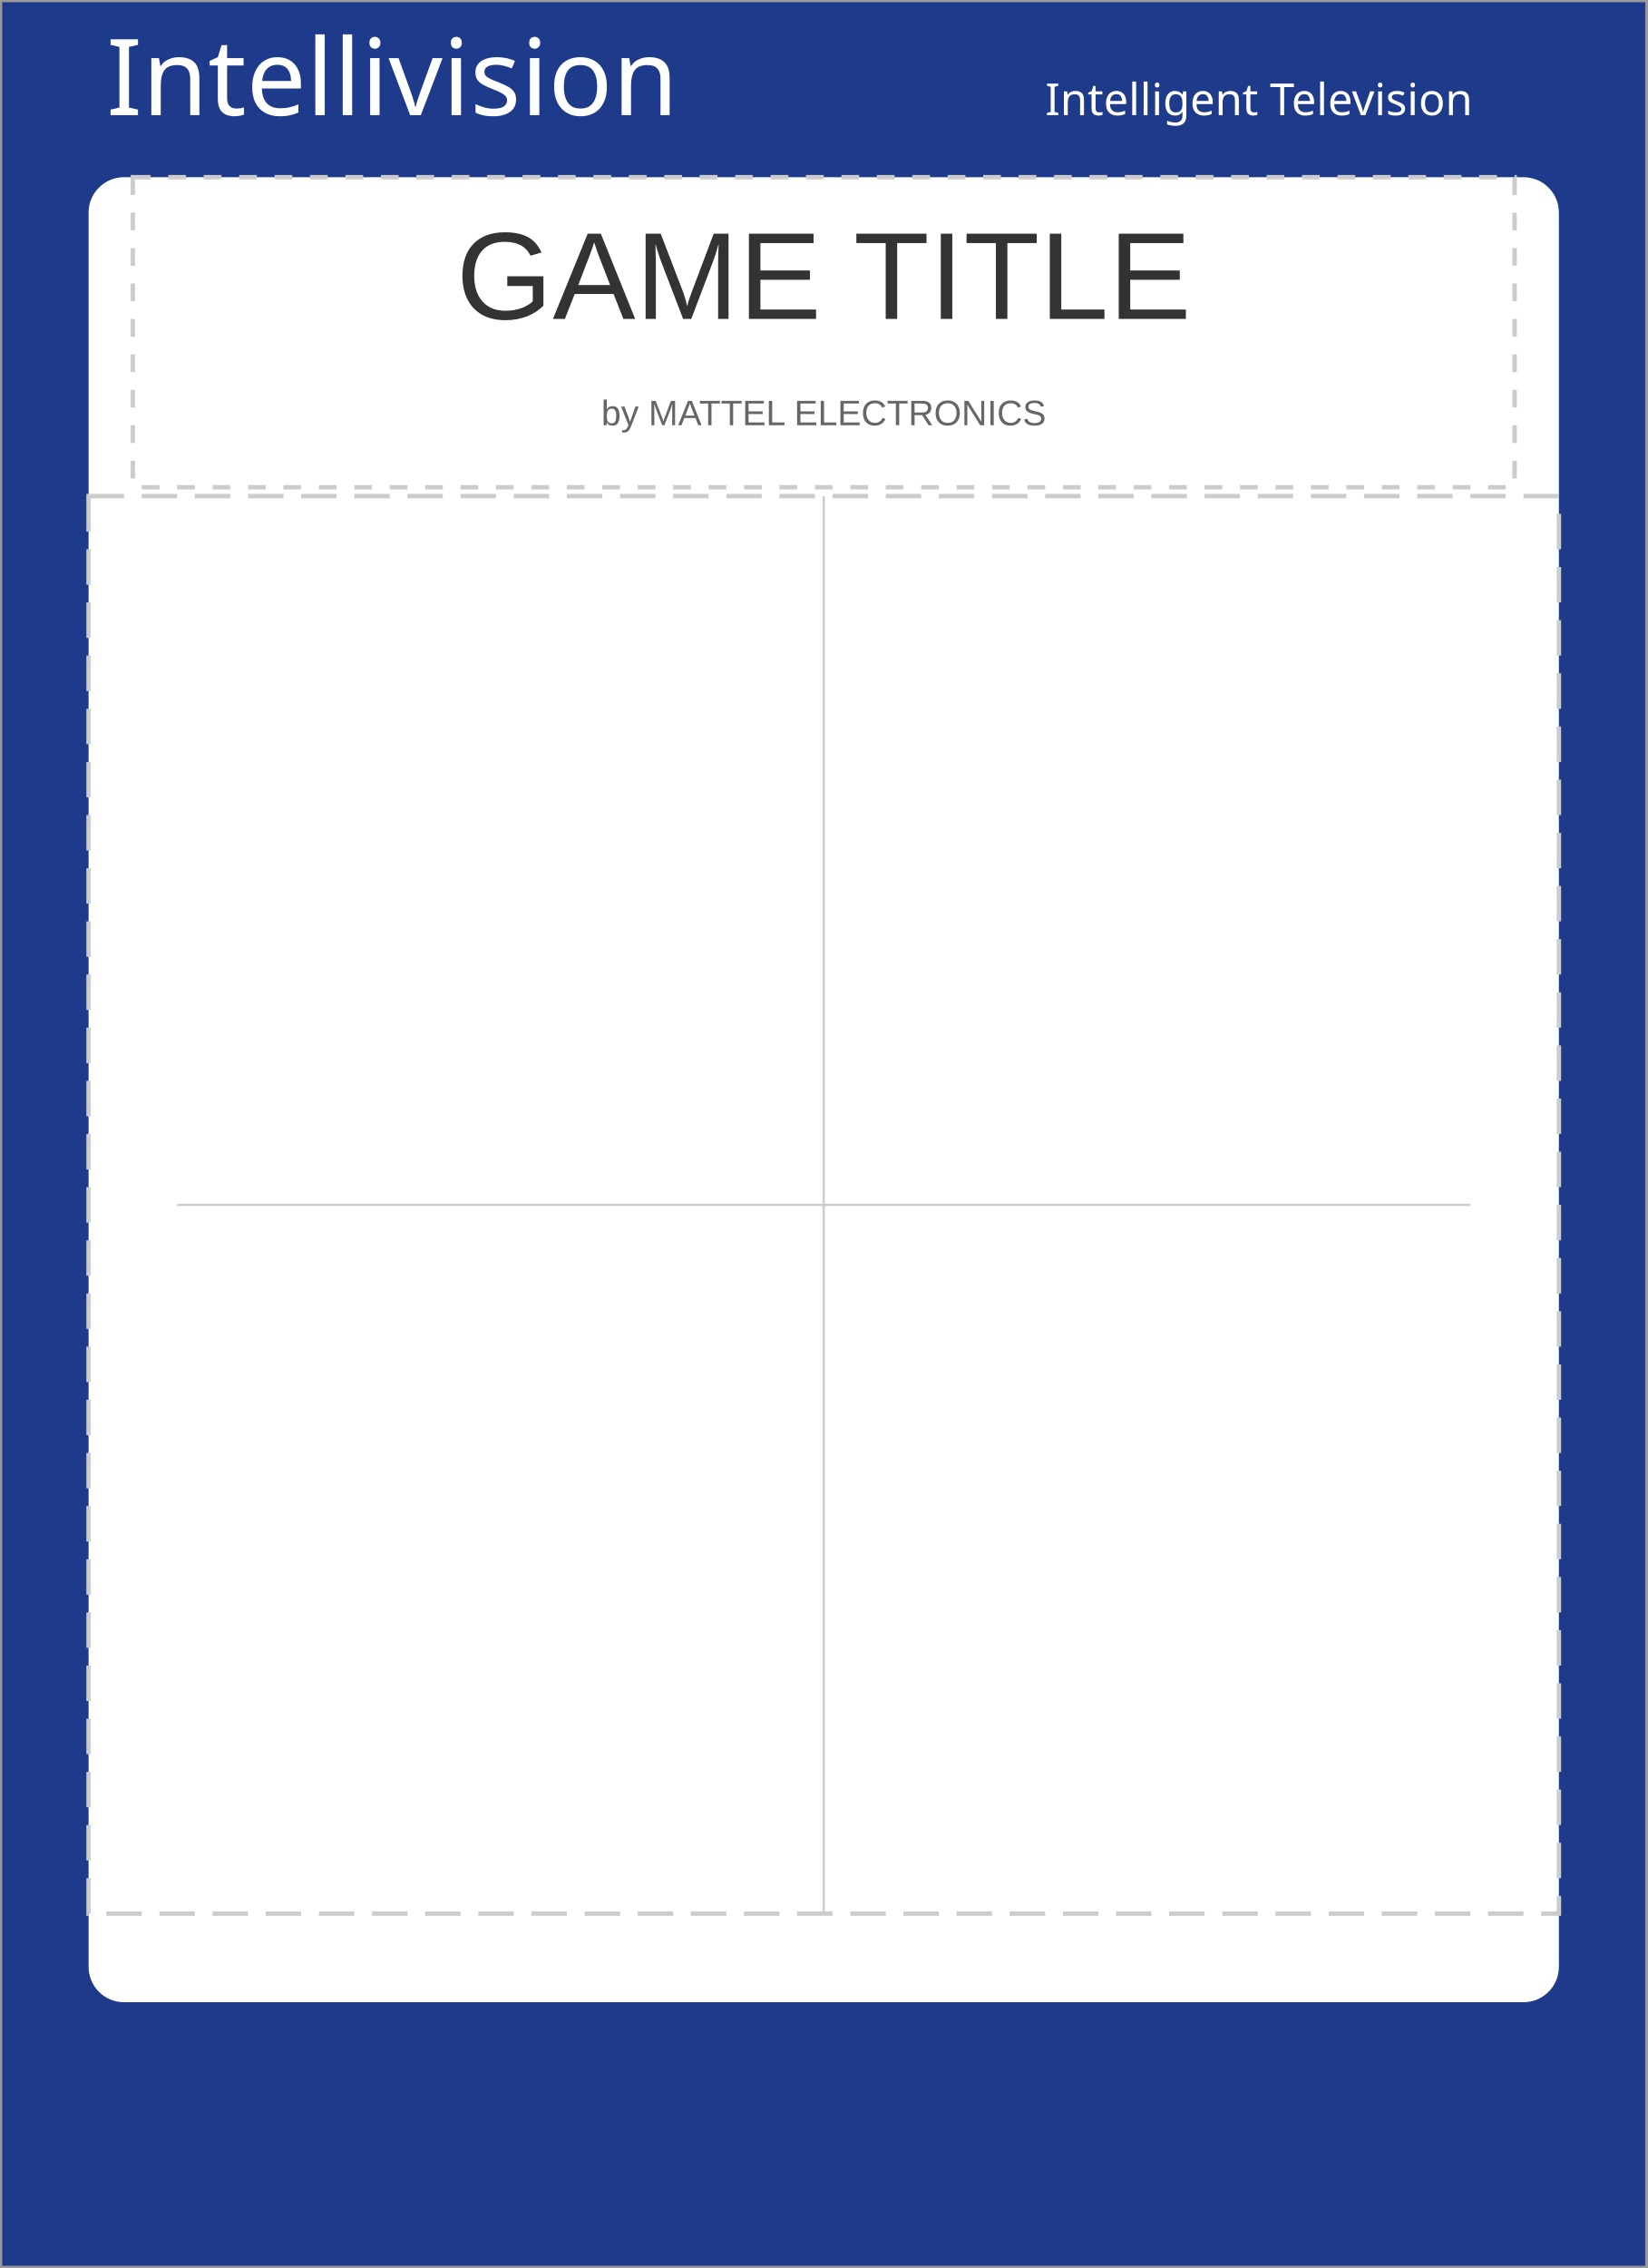
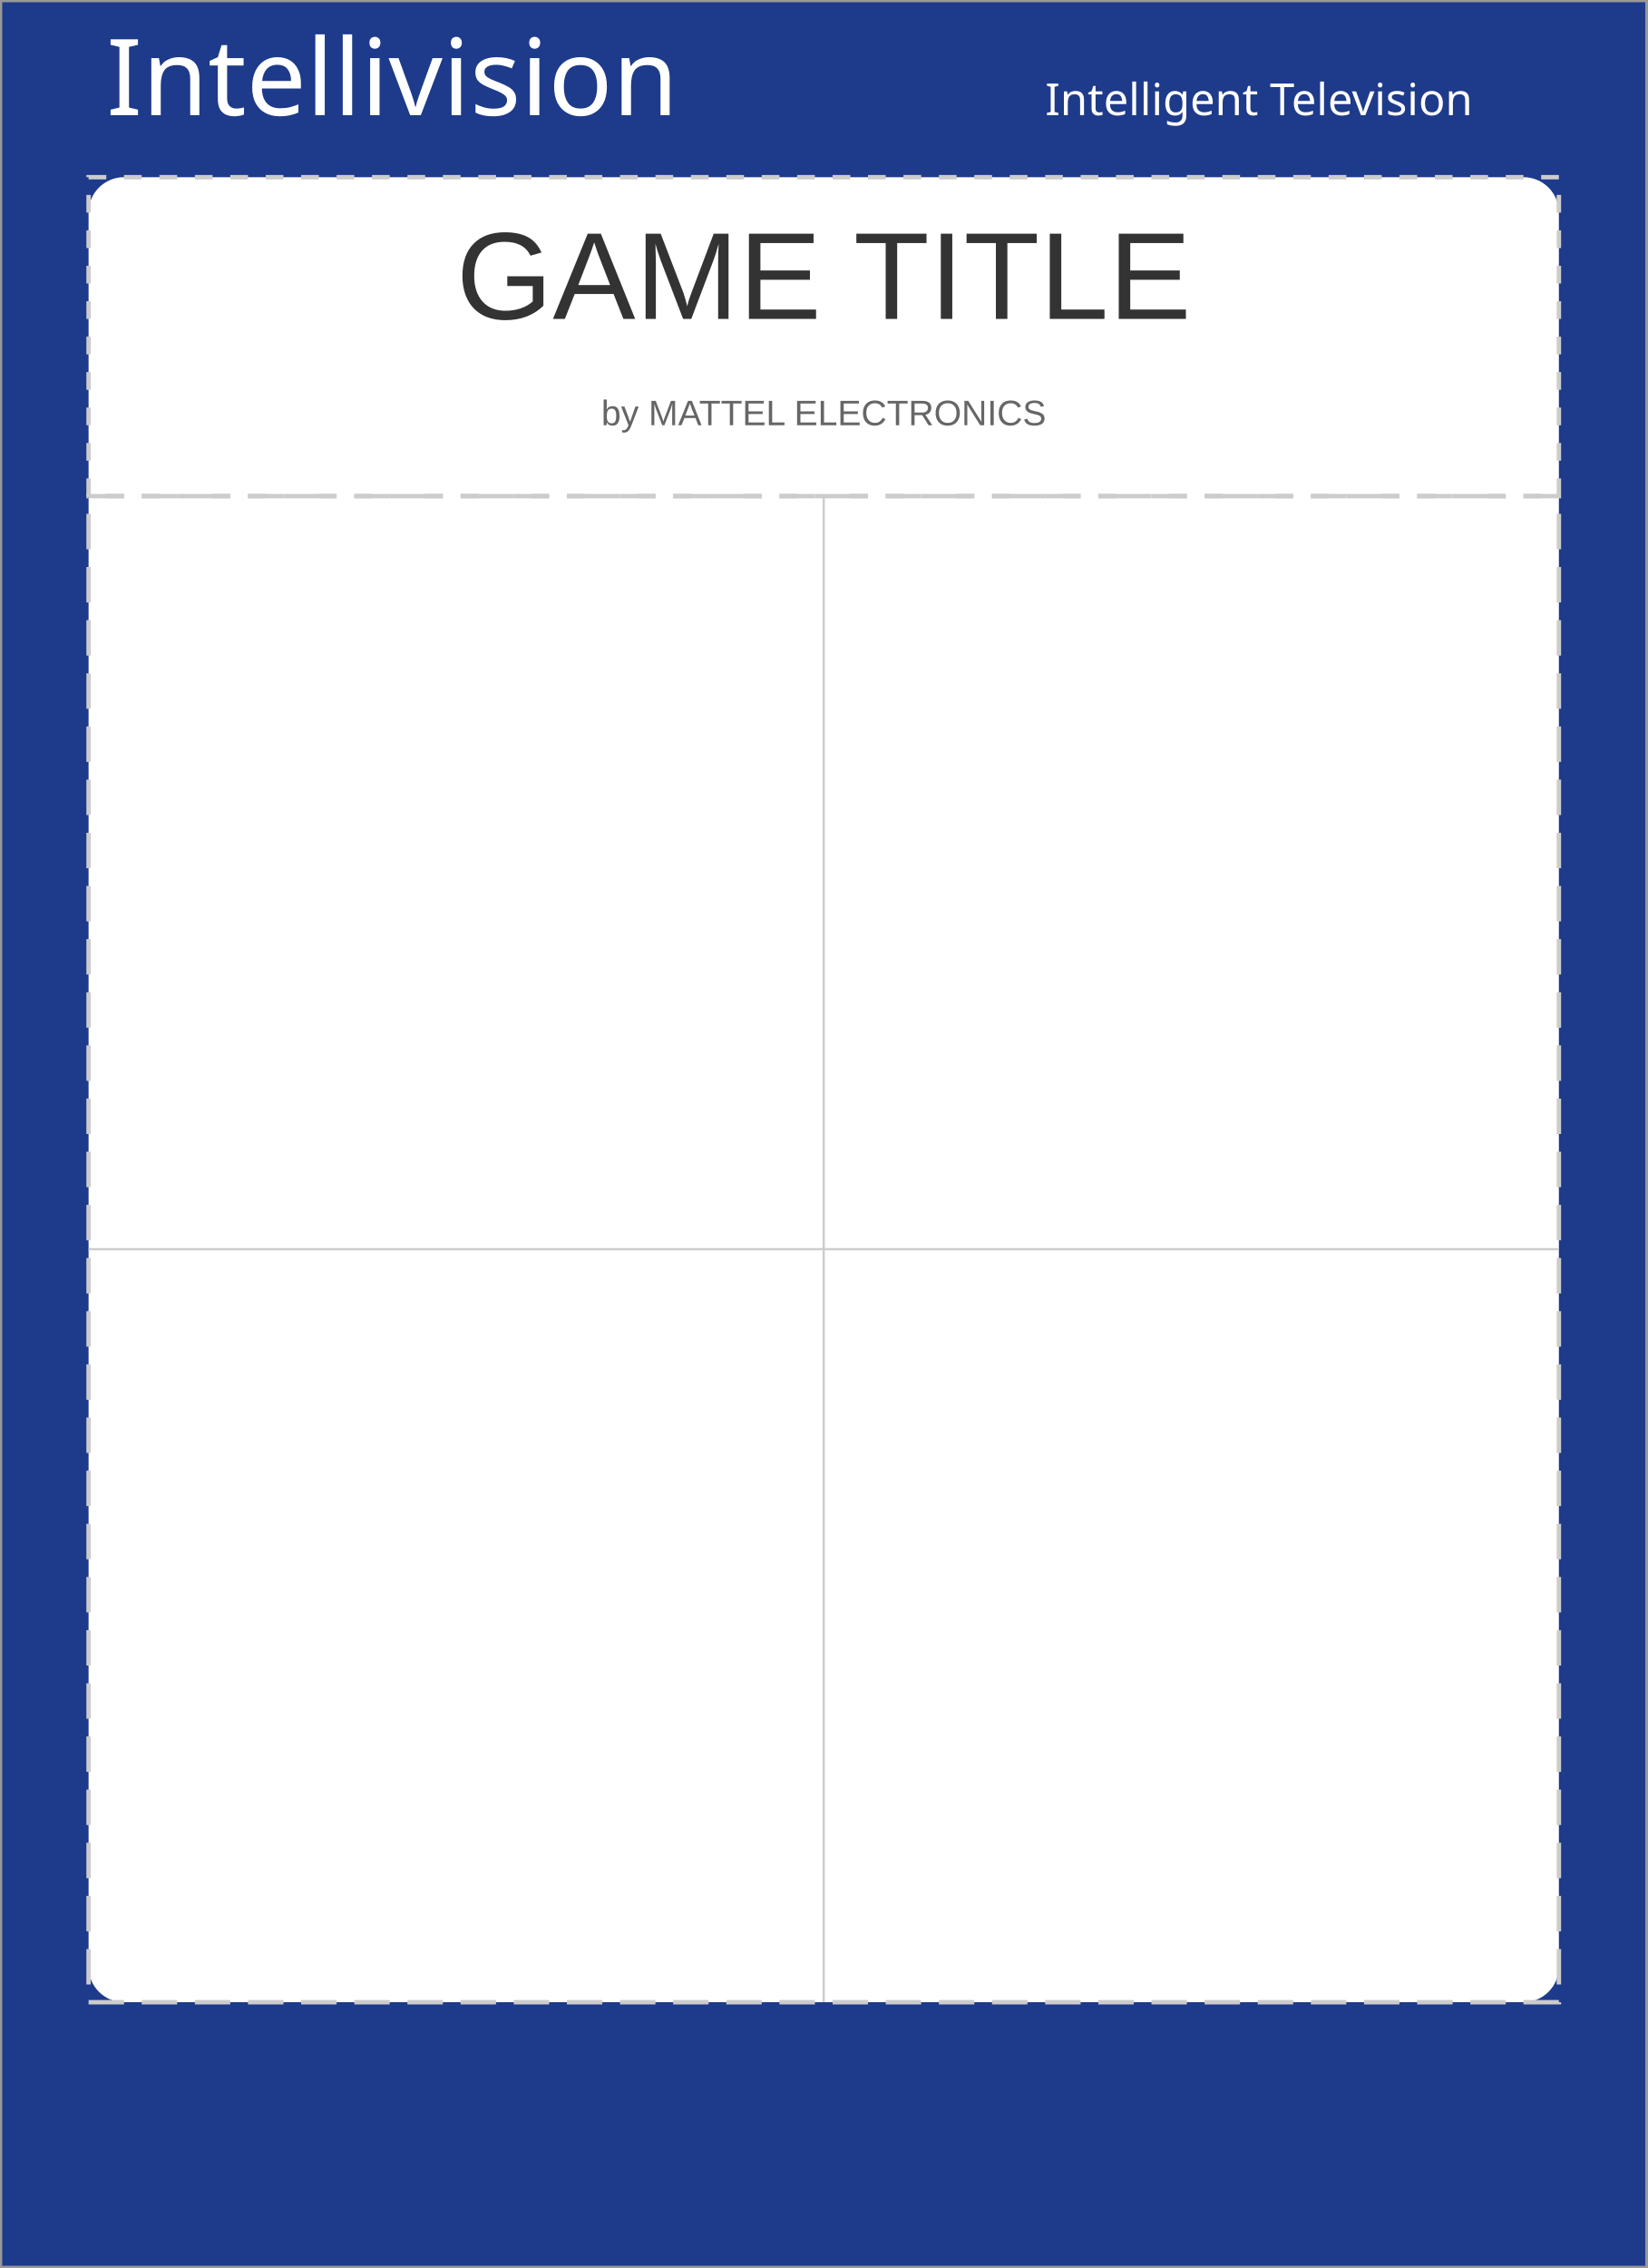
<svg xmlns="http://www.w3.org/2000/svg" viewBox="0 0 186 256" width="186mm" height="256mm">
  <defs>
    <style type="text/css">
      @font-face {
        font-family: 'SF Intellivised';
        src: url('/fonts/SF Intellivised.ttf') format('truetype');
      }
    </style>
    <clipPath id="content-frame-clip">
      <rect x="10" y="20" width="166" height="206" rx="4" ry="4" />
    </clipPath>
    <clipPath id="vignette-clip">
      <ellipse id="vignette-clip-shape" cx="93" cy="136" rx="60" ry="60" />
    </clipPath>
  </defs>
  <g id="background-layer">
    <rect id="box-background" x="0" y="0" width="186" height="256" fill="#1E3A8A" />
    <rect id="box-outer-border" x="0" y="0" width="186" height="256" fill="none" stroke="#999999" stroke-width="0.5" />
  </g>
  <g id="content-frame-layer">
    <rect id="content-frame" x="10" y="20" width="166" height="206" fill="#FFFFFF" stroke="none" rx="4" ry="4" />
  </g>
  <g id="artwork-layer">
-     <rect id="background-artwork-placeholder" x="10" y="56" width="166" height="160" fill="none" stroke="#cccccc" stroke-width="0.5" stroke-dasharray="4,2" />
-     <line x1="93" y1="56" x2="93" y2="216" stroke="#cccccc" stroke-width="0.25" />
-     <line x1="20" y1="136" x2="166" y2="136" stroke="#cccccc" stroke-width="0.25" />
+     <rect id="background-artwork-placeholder" x="10" y="56" width="166" height="170" fill="none" stroke="#cccccc" stroke-width="0.5" stroke-dasharray="4,2" />
+     <line x1="93" y1="56" x2="93" y2="226" stroke="#cccccc" stroke-width="0.25" />
+     <line x1="10" y1="141" x2="176" y2="141" stroke="#cccccc" stroke-width="0.25" />
  </g>
  <g id="frame-stripes-layer">
    
    
  </g>
  <g id="branding-layer">
    <text id="brand-logo" x="12" y="13" font-family="'SF Intellivised', sans-serif" font-size="12" fill="#FFFFFF">Intellivision</text>
    <text id="brand-tagline" x="118" y="13" font-family="sans-serif" font-size="5" fill="#FFFFFF">Intelligent Television</text>
  </g>
  <g id="vignette-layer" style="display: none;" clip-path="url(#content-frame-clip)">
    <ellipse id="vignette-outer" cx="93" cy="136" rx="65" ry="65" fill="none" stroke="#666666" stroke-width="2" />
    <ellipse id="vignette-inner" cx="93" cy="136" rx="60" ry="60" fill="none" stroke="#999999" stroke-width="0.5" />
  </g>
  <g id="title-layer">
-     <rect id="title-area" x="15" y="20" width="156" height="35" fill="none" stroke="#cccccc" stroke-width="0.5" stroke-dasharray="2,2" />
+     <rect id="title-area" x="10" y="20" width="166" height="36" fill="none" stroke="#cccccc" stroke-width="0.5" stroke-dasharray="2,2" />
    <text id="game-title" x="93" y="36" font-family="Arial, sans-serif" font-size="14" fill="#333333" text-anchor="middle">GAME TITLE</text>
    <text id="game-subtitle" x="93" y="48" font-family="Arial, sans-serif" font-size="4" fill="#666666" text-anchor="middle">by MATTEL ELECTRONICS</text>
  </g>
  <g id="badge-layer">
    <rect id="voice-badge-area" x="70" y="20" width="46" height="35" fill="none" stroke="#cccccc" stroke-width="0.25" stroke-dasharray="2,2" style="display: none;" />
    <rect id="player-badge-area" x="50" y="200" width="86" height="12" fill="none" stroke="#cccccc" stroke-width="0.25" stroke-dasharray="2,2" style="display: none;" />
  </g>
</svg>
